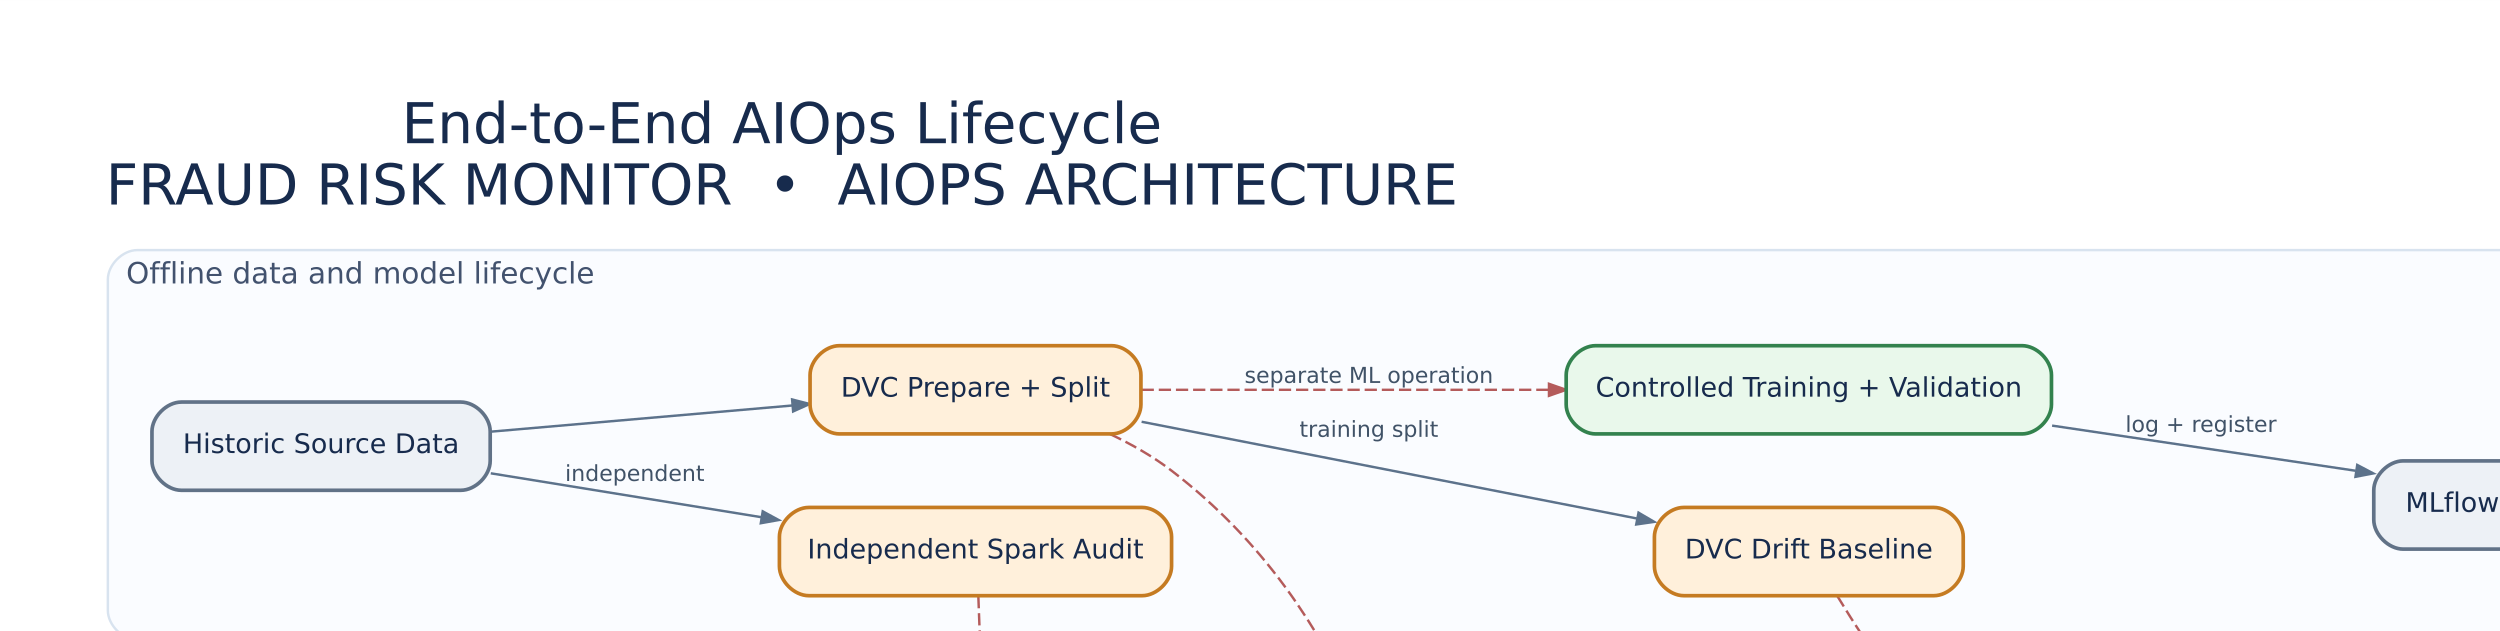
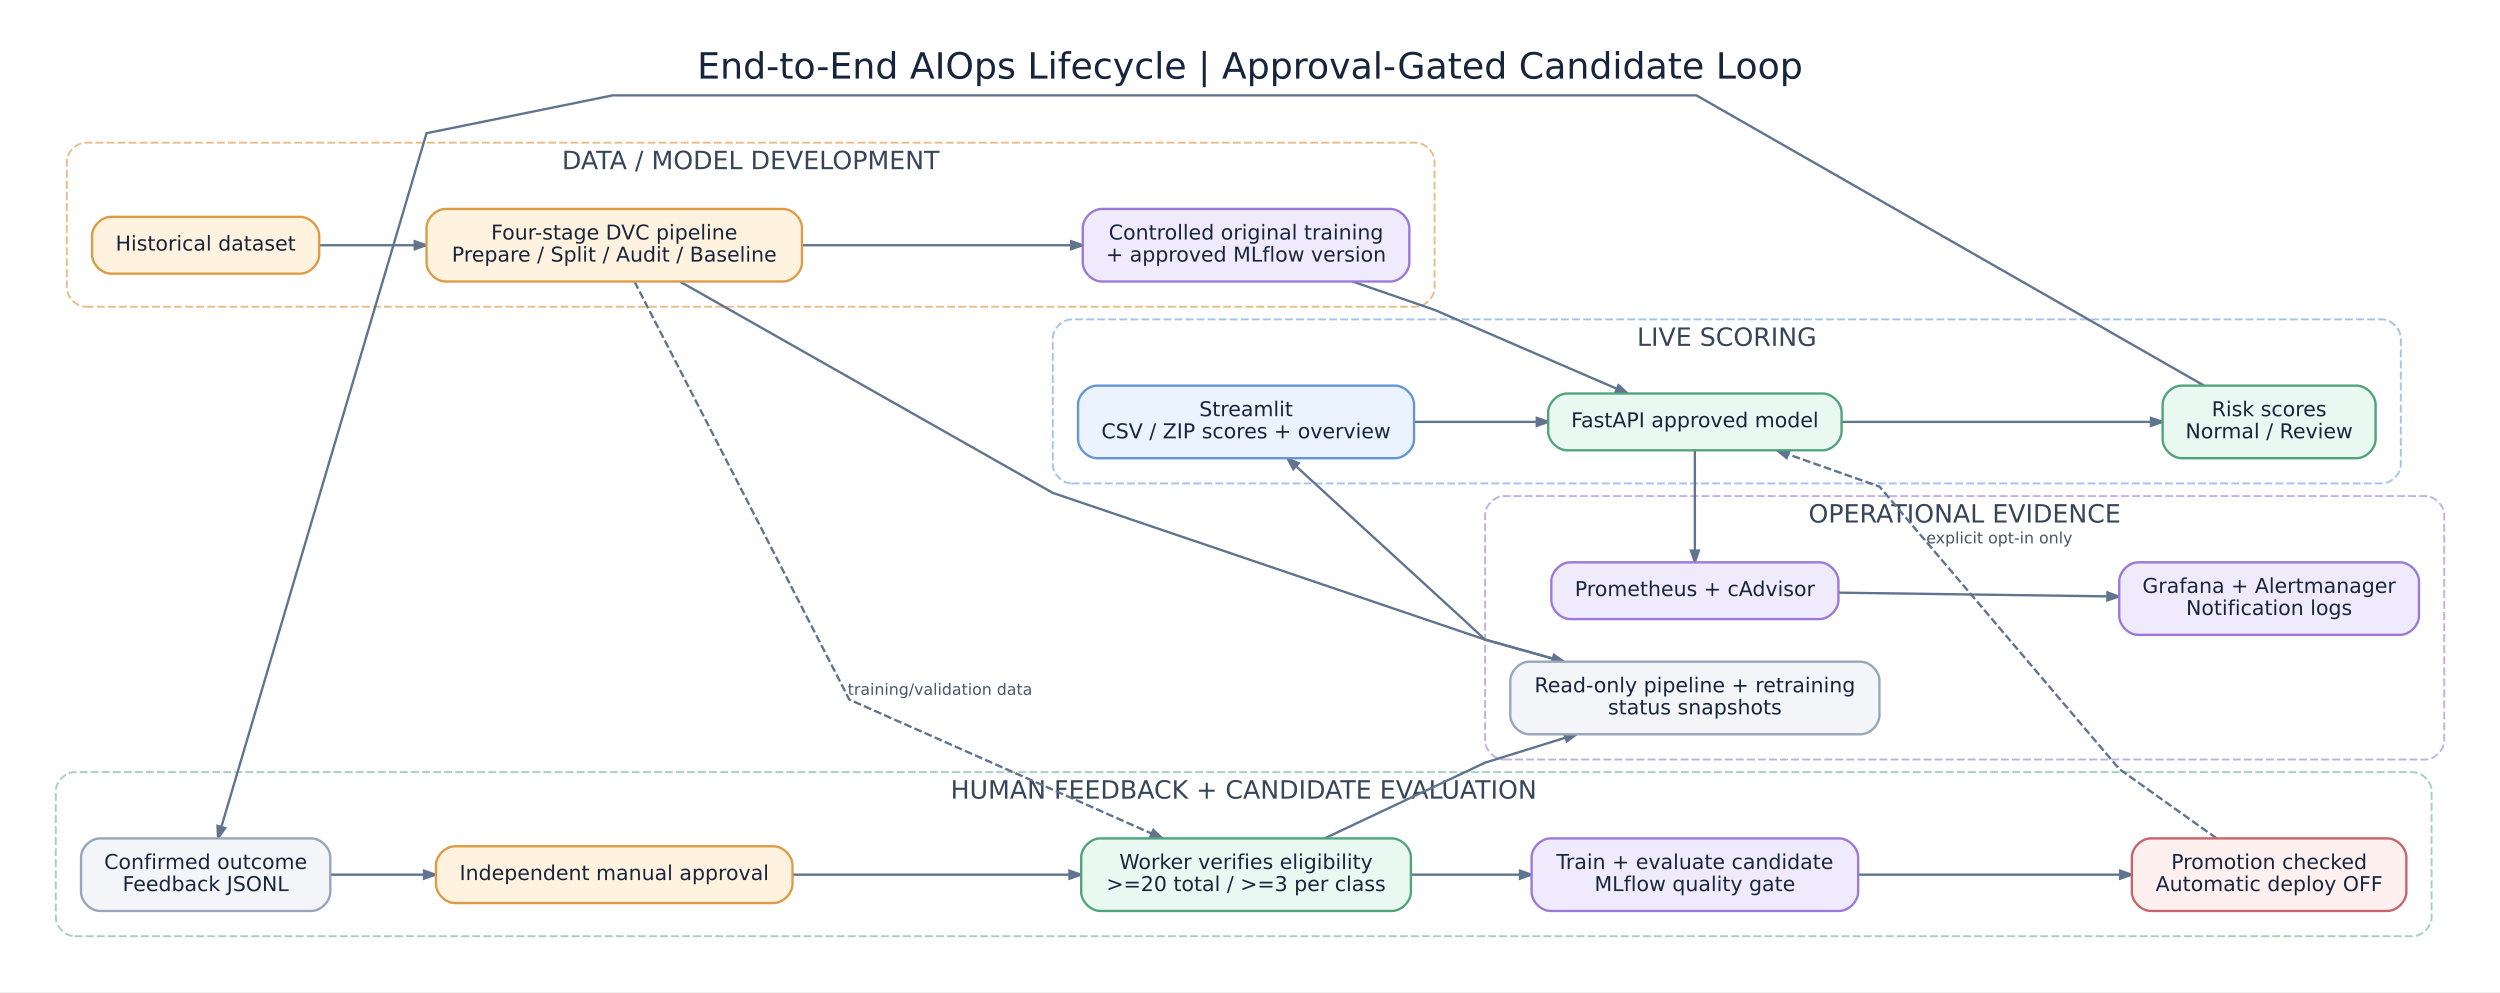
- <svg xmlns="http://www.w3.org/2000/svg" width="6375pt" height="1608pt" viewBox="0.00 0.00 2550.00 643.00">
-   <g id="graph0" class="graph" transform="scale(2.5 2.5) rotate(0) translate(36 607)">
-     <polygon fill="white" stroke="transparent" points="-36,36 -36,-607 2514,-607 2514,36 -36,36" />
-     <text text-anchor="middle" x="283" y="-548.6" font-family="DejaVu Sans" font-size="23.00" fill="#172b4d">End-to-End AIOps Lifecycle</text>
-     <text text-anchor="middle" x="283" y="-523.6" font-family="DejaVu Sans" font-size="23.00" fill="#172b4d">FRAUD RISK MONITOR  •  AIOPS ARCHITECTURE</text>
+ <svg xmlns="http://www.w3.org/2000/svg" width="1585pt" height="629pt" viewBox="0.00 0.00 1584.72 628.72">
+   <g id="graph0" class="graph" transform="scale(1 1) rotate(0) translate(27.36 601.36)">
+     <polygon fill="white" stroke="transparent" points="-27.36,27.36 -27.36,-601.36 1557.36,-601.36 1557.36,27.36 -27.36,27.36" />
+     <text text-anchor="middle" x="765" y="-551.6" font-family="DejaVu Sans" font-size="23.00" fill="#17243d">End-to-End AIOps Lifecycle | Approval-Gated Candidate Loop</text>
    <g id="clust1" class="cluster">
-       <path fill="#fafcff" stroke="#d8e3ef" d="M20,-346C20,-346 1113.5,-346 1113.5,-346 1119.5,-346 1125.5,-352 1125.5,-358 1125.5,-358 1125.5,-493 1125.5,-493 1125.5,-499 1119.5,-505 1113.5,-505 1113.5,-505 20,-505 20,-505 14,-505 8,-499 8,-493 8,-493 8,-358 8,-358 8,-352 14,-346 20,-346" />
-       <text text-anchor="middle" x="111" y="-491.4" font-family="DejaVu Sans" font-size="12.00" fill="#42526e">Offline data and model lifecycle</text>
+       <path fill="white" stroke="#e7bd87" stroke-width="1.2" stroke-dasharray="5,2" d="M27,-407C27,-407 870,-407 870,-407 876,-407 882,-413 882,-419 882,-419 882,-499 882,-499 882,-505 876,-511 870,-511 870,-511 27,-511 27,-511 21,-511 15,-505 15,-499 15,-499 15,-419 15,-419 15,-413 21,-407 27,-407" />
+       <text text-anchor="middle" x="448.5" y="-494.2" font-family="DejaVu Sans" font-size="16.00" fill="#364559">DATA / MODEL DEVELOPMENT</text>
    </g>
    <g id="clust2" class="cluster">
-       <path fill="#fafcff" stroke="#d8e3ef" d="M917,-175C917,-175 2458,-175 2458,-175 2464,-175 2470,-181 2470,-187 2470,-187 2470,-326 2470,-326 2470,-332 2464,-338 2458,-338 2458,-338 917,-338 917,-338 911,-338 905,-332 905,-326 905,-326 905,-187 905,-187 905,-181 911,-175 917,-175" />
-       <text text-anchor="middle" x="1013.5" y="-324.4" font-family="DejaVu Sans" font-size="12.00" fill="#42526e">Online scoring and human review</text>
+       <path fill="white" stroke="#a2c4ee" stroke-width="1.2" stroke-dasharray="5,2" d="M652,-295C652,-295 1482.5,-295 1482.5,-295 1488.5,-295 1494.5,-301 1494.5,-307 1494.5,-307 1494.5,-387 1494.5,-387 1494.5,-393 1488.5,-399 1482.5,-399 1482.5,-399 652,-399 652,-399 646,-399 640,-393 640,-387 640,-387 640,-307 640,-307 640,-301 646,-295 652,-295" />
+       <text text-anchor="middle" x="1067.25" y="-382.2" font-family="DejaVu Sans" font-size="16.00" fill="#364559">LIVE SCORING</text>
    </g>
    <g id="clust3" class="cluster">
-       <path fill="#fafcff" stroke="#d8e3ef" d="M1573,-8C1573,-8 2096,-8 2096,-8 2102,-8 2108,-14 2108,-20 2108,-20 2108,-155 2108,-155 2108,-161 2102,-167 2096,-167 2096,-167 1573,-167 1573,-167 1567,-167 1561,-161 1561,-155 1561,-155 1561,-20 1561,-20 1561,-14 1567,-8 1573,-8" />
-       <text text-anchor="middle" x="1639" y="-153.4" font-family="DejaVu Sans" font-size="12.00" fill="#42526e">Operational monitoring</text>
+       <path fill="white" stroke="#a3d0ba" stroke-width="1.2" stroke-dasharray="5,2" d="M20,-8C20,-8 1502,-8 1502,-8 1508,-8 1514,-14 1514,-20 1514,-20 1514,-100 1514,-100 1514,-106 1508,-112 1502,-112 1502,-112 20,-112 20,-112 14,-112 8,-106 8,-100 8,-100 8,-20 8,-20 8,-14 14,-8 20,-8" />
+       <text text-anchor="middle" x="761" y="-95.2" font-family="DejaVu Sans" font-size="16.00" fill="#364559">HUMAN FEEDBACK + CANDIDATE EVALUATION</text>
+     </g>
+     <g id="clust4" class="cluster">
+       <path fill="white" stroke="#c1afe6" stroke-width="1.2" stroke-dasharray="5,2" d="M926,-120C926,-120 1510,-120 1510,-120 1516,-120 1522,-126 1522,-132 1522,-132 1522,-275 1522,-275 1522,-281 1516,-287 1510,-287 1510,-287 926,-287 926,-287 920,-287 914,-281 914,-275 914,-275 914,-132 914,-132 914,-126 920,-120 926,-120" />
+       <text text-anchor="middle" x="1218" y="-270.2" font-family="DejaVu Sans" font-size="16.00" fill="#364559">OPERATIONAL EVIDENCE</text>
    </g>
    <g id="edge1" class="edge">
-       <path fill="none" stroke="#5c728b" d="M164.24,-430.92C201.92,-434.19 248.75,-438.26 287.27,-441.6" />
-       <polygon fill="#5c728b" stroke="#5c728b" points="287.18,-444.05 294.36,-442.22 287.6,-439.17 287.18,-444.05" />
+       <path fill="none" stroke="#60738f" stroke-width="1.5" d="M175.25,-446C193.98,-446 214.76,-446 235.44,-446" />
+       <polygon fill="#60738f" stroke="#60738f" stroke-width="1.5" points="235.54,-448.52 242.74,-446 235.54,-443.48 235.54,-448.52" />
    </g>
    <g id="edge2" class="edge">
-       <path fill="none" stroke="#5c728b" d="M164.24,-413.93C197.89,-408.47 238.82,-401.83 274.62,-396.02" />
-       <polygon fill="#5c728b" stroke="#5c728b" points="275.19,-398.41 281.71,-394.87 274.41,-393.57 275.19,-398.41" />
-       <text text-anchor="middle" x="223" y="-410.8" font-family="DejaVu Sans" font-size="9.00" fill="#405267">independent</text>
+       <path fill="none" stroke="#60738f" stroke-width="1.5" d="M481.21,-446C535.13,-446 598.58,-446 651.47,-446" />
+       <polygon fill="#60738f" stroke="#60738f" stroke-width="1.5" points="651.66,-448.52 658.86,-446 651.66,-443.48 651.66,-448.52" />
+     </g>
+     <g id="edge11" class="edge">
+       <path fill="none" stroke="#60738f" stroke-width="1.5" stroke-dasharray="5,2" d="M374.86,-422.92C409.98,-354.58 511,-158 511,-158 511,-158 628.19,-106.07 702.26,-73.25" />
+       <polygon fill="#60738f" stroke="#60738f" stroke-width="1.5" points="703.73,-75.36 709.29,-70.13 701.69,-70.75 703.73,-75.36" />
+       <text text-anchor="middle" x="568.5" y="-161" font-family="DejaVu Sans" font-size="10.00" fill="#475569">training/validation data</text>
+     </g>
+     <g id="edge15" class="edge">
+       <path fill="none" stroke="#60738f" stroke-width="1.5" d="M403.87,-422.83C480.92,-379.16 640,-289 640,-289 640,-289 914,-196 914,-196 914,-196 933.1,-190.65 956.77,-184.01" />
+       <polygon fill="#60738f" stroke="#60738f" stroke-width="1.5" points="957.65,-186.38 963.9,-182.01 956.29,-181.53 957.65,-186.38" />
    </g>
    <g id="edge3" class="edge">
-       <path fill="none" stroke="#5c728b" d="M429.78,-434.96C488.2,-423.55 572.72,-407.05 631.84,-395.5" />
-       <polygon fill="#5c728b" stroke="#5c728b" points="632.52,-397.87 638.92,-394.12 631.58,-393.06 632.52,-397.87" />
-       <text text-anchor="middle" x="522.5" y="-428.8" font-family="DejaVu Sans" font-size="9.00" fill="#405267">training split</text>
+       <path fill="none" stroke="#60738f" stroke-width="1.5" d="M830.02,-422.98C857.04,-413.64 882,-405 882,-405 882,-405 949.14,-375.93 997.5,-355" />
+       <polygon fill="#60738f" stroke="#60738f" stroke-width="1.5" points="998.59,-357.27 1004.19,-352.1 996.58,-352.65 998.59,-357.27" />
    </g>
    <g id="edge4" class="edge">
-       <path fill="none" stroke="#b45b5b" stroke-dasharray="5,2" d="M429.78,-448C477.1,-448 541.54,-448 595.74,-448" />
-       <polygon fill="#b45b5b" stroke="#b45b5b" points="595.98,-450.45 602.98,-448 595.98,-445.55 595.98,-450.45" />
-       <text text-anchor="middle" x="522.5" y="-450.8" font-family="DejaVu Sans" font-size="9.00" fill="#405267">separate ML operation</text>
+       <path fill="none" stroke="#60738f" stroke-width="1.5" d="M869.09,-334C894.48,-334 921.52,-334 946.61,-334" />
+       <polygon fill="#60738f" stroke="#60738f" stroke-width="1.5" points="946.79,-336.52 953.99,-334 946.79,-331.48 946.79,-336.52" />
    </g>
-     <g id="edge15" class="edge">
-       <path fill="none" stroke="#b45b5b" stroke-dasharray="5,2" d="M416.92,-429.93C425.75,-425.75 434.46,-420.79 442,-415 591.54,-300.16 512.45,-79 701,-79 701,-79 701,-79 1348.5,-79 1423.59,-79 1507.92,-69.54 1571.58,-60.45" />
-       <polygon fill="#b45b5b" stroke="#b45b5b" points="1572.27,-62.83 1578.85,-59.4 1571.57,-57.98 1572.27,-62.83" />
-       <text text-anchor="middle" x="1020" y="-81.8" font-family="DejaVu Sans" font-size="9.00" fill="#405267">stage information</text>
+     <g id="edge5" class="edge">
+       <path fill="none" stroke="#60738f" stroke-width="1.5" d="M1140.28,-334C1200.93,-334 1279.22,-334 1335.82,-334" />
+       <polygon fill="#60738f" stroke="#60738f" stroke-width="1.5" points="1336.11,-336.52 1343.31,-334 1336.11,-331.48 1336.11,-336.52" />
+     </g>
+     <g id="edge13" class="edge">
+       <path fill="none" stroke="#60738f" stroke-width="1.5" d="M1047,-315.75C1047,-306.97 1047,-298.33 1047,-298.33 1047,-298.33 1047,-262.67 1047,-262.67 1047,-262.67 1047,-258.4 1047,-252.81" />
+       <polygon fill="#60738f" stroke="#60738f" stroke-width="1.5" points="1049.52,-252.45 1047,-245.25 1044.48,-252.45 1049.52,-252.45" />
+     </g>
+     <g id="edge6" class="edge">
+       <path fill="none" stroke="#60738f" stroke-width="1.5" d="M1369.53,-357.14C1275.07,-411.16 1048,-541 1048,-541 361,-541 361,-541 361,-541 361,-541 243,-517 243,-517 243,-517 143.76,-181.44 112.99,-77.39" />
+       <polygon fill="#60738f" stroke="#60738f" stroke-width="1.5" points="115.35,-76.5 110.89,-70.31 110.52,-77.93 115.35,-76.5" />
+     </g>
+     <g id="edge7" class="edge">
+       <path fill="none" stroke="#60738f" stroke-width="1.5" d="M182.16,-47C200.83,-47 221.19,-47 241.27,-47" />
+       <polygon fill="#60738f" stroke="#60738f" stroke-width="1.5" points="241.45,-49.52 248.65,-47 241.45,-44.48 241.45,-49.52" />
+     </g>
+     <g id="edge8" class="edge">
+       <path fill="none" stroke="#60738f" stroke-width="1.5" d="M475.06,-47C529.92,-47 595.77,-47 650.48,-47" />
+       <polygon fill="#60738f" stroke="#60738f" stroke-width="1.5" points="650.58,-49.52 657.78,-47 650.58,-44.48 650.58,-49.52" />
+     </g>
+     <g id="edge9" class="edge">
+       <path fill="none" stroke="#60738f" stroke-width="1.5" d="M867.09,-47C889.54,-47 913.36,-47 936.05,-47" />
+       <polygon fill="#60738f" stroke="#60738f" stroke-width="1.5" points="936.17,-49.52 943.37,-47 936.17,-44.48 936.17,-49.52" />
    </g>
    <g id="edge16" class="edge">
-       <path fill="none" stroke="#b45b5b" stroke-dasharray="5,2" d="M363.16,-363.86C364.7,-308.42 377.33,-139.92 472,-56 549.75,12.92 597.1,-9 701,-9 701,-9 701,-9 1348.5,-9 1423.59,-9 1507.92,-18.46 1571.58,-27.55" />
-       <polygon fill="#b45b5b" stroke="#b45b5b" points="1571.57,-30.02 1578.85,-28.6 1572.27,-25.17 1571.57,-30.02" />
-       <text text-anchor="middle" x="1020" y="-11.8" font-family="DejaVu Sans" font-size="9.00" fill="#405267">recorded audit</text>
+       <path fill="none" stroke="#60738f" stroke-width="1.5" d="M812.36,-70.05C856.31,-90.78 914,-118 914,-118 914,-118 937.63,-125.34 964.9,-133.81" />
+       <polygon fill="#60738f" stroke="#60738f" stroke-width="1.5" points="964.27,-136.25 971.9,-135.98 965.77,-131.44 964.27,-136.25" />
+     </g>
+     <g id="edge10" class="edge">
+       <path fill="none" stroke="#60738f" stroke-width="1.5" d="M1150.77,-47C1202.87,-47 1265.67,-47 1316.42,-47" />
+       <polygon fill="#60738f" stroke="#60738f" stroke-width="1.5" points="1316.61,-49.52 1323.81,-47 1316.61,-44.48 1316.61,-49.52" />
+     </g>
+     <g id="edge12" class="edge">
+       <path fill="none" stroke="#60738f" stroke-width="1.5" stroke-dasharray="5,2" d="M1377.65,-70.06C1350.46,-89.44 1316,-114 1316,-114 1316,-114 1164,-293 1164,-293 1164,-293 1135.11,-303.21 1106.16,-313.44" />
+       <polygon fill="#60738f" stroke="#60738f" stroke-width="1.5" points="1105.17,-311.12 1099.22,-315.9 1106.85,-315.87 1105.17,-311.12" />
+       <text text-anchor="middle" x="1240" y="-257" font-family="DejaVu Sans" font-size="10.00" fill="#475569">explicit opt-in only</text>
+     </g>
+     <g id="edge14" class="edge">
+       <path fill="none" stroke="#60738f" stroke-width="1.5" d="M1138.41,-225.75C1190.02,-225.04 1254.85,-224.14 1308.24,-223.41" />
+       <polygon fill="#60738f" stroke="#60738f" stroke-width="1.5" points="1308.53,-225.92 1315.69,-223.3 1308.46,-220.88 1308.53,-225.92" />
    </g>
    <g id="edge17" class="edge">
-       <path fill="none" stroke="#b45b5b" stroke-dasharray="5,2" d="M713.62,-363.86C739.83,-321.03 812.21,-213.76 905,-168 1163.05,-40.74 1313.62,-267.46 1549,-102 1559.08,-94.91 1551.63,-85 1561,-77 1566.25,-72.51 1572.1,-68.64 1578.28,-65.29" />
-       <polygon fill="#b45b5b" stroke="#b45b5b" points="1579.42,-67.46 1584.56,-62.11 1577.21,-63.09 1579.42,-67.46" />
-       <text text-anchor="middle" x="1193" y="-151.8" font-family="DejaVu Sans" font-size="9.00" fill="#405267">DVC stage status</text>
-     </g>
-     <g id="edge5" class="edge">
-       <path fill="none" stroke="#5c728b" d="M801.25,-433.39C840.74,-427.51 886.06,-420.77 925.1,-414.97" />
-       <polygon fill="#5c728b" stroke="#5c728b" points="925.75,-417.35 932.31,-413.89 925.03,-412.5 925.75,-417.35" />
-       <text text-anchor="middle" x="862" y="-430.8" font-family="DejaVu Sans" font-size="9.00" fill="#405267">log + register</text>
-     </g>
-     <g id="edge6" class="edge">
-       <path fill="none" stroke="#5c728b" d="M1056.72,-382.8C1077.1,-372.18 1102.99,-358.29 1125.5,-345 1190.94,-306.35 1203.46,-290.47 1269,-252 1280.3,-245.37 1292.76,-238.56 1304.32,-232.45" />
-       <polygon fill="#5c728b" stroke="#5c728b" points="1305.58,-234.55 1310.64,-229.13 1303.31,-230.21 1305.58,-234.55" />
-       <text text-anchor="middle" x="1193" y="-331.8" font-family="DejaVu Sans" font-size="9.00" fill="#405267">approved model</text>
-     </g>
-     <g id="edge7" class="edge">
-       <path fill="none" stroke="#5c728b" d="M1117.34,-248.31C1163.25,-240.84 1217.67,-231.98 1261.95,-224.77" />
-       <polygon fill="#5c728b" stroke="#5c728b" points="1262.46,-227.17 1268.97,-223.62 1261.67,-222.33 1262.46,-227.17" />
-       <text text-anchor="middle" x="1193" y="-244.8" font-family="DejaVu Sans" font-size="9.00" fill="#405267">CSV / JSON requests</text>
-     </g>
-     <g id="edge8" class="edge">
-       <path fill="none" stroke="#5c728b" d="M1426.28,-225.69C1472,-234.32 1530.11,-245.3 1578.28,-254.39" />
-       <polygon fill="#5c728b" stroke="#5c728b" points="1577.97,-256.83 1585.31,-255.72 1578.88,-252.02 1577.97,-256.83" />
-       <text text-anchor="middle" x="1502.5" y="-250.8" font-family="DejaVu Sans" font-size="9.00" fill="#405267">thresholded outputs</text>
-     </g>
-     <g id="edge12" class="edge">
-       <path fill="none" stroke="#5c728b" d="M1426.07,-196.31C1463.65,-188.32 1509.16,-177.32 1549,-164 1576.2,-154.9 1605.64,-142.03 1628.84,-131.13" />
-       <polygon fill="#5c728b" stroke="#5c728b" points="1629.93,-133.33 1635.21,-128.12 1627.84,-128.9 1629.93,-133.33" />
-       <text text-anchor="middle" x="1502.5" y="-191.8" font-family="DejaVu Sans" font-size="9.00" fill="#405267">metrics</text>
-     </g>
-     <g id="edge9" class="edge">
-       <path fill="none" stroke="#5c728b" d="M1585.36,-270.94C1466.38,-269.48 1252,-266.84 1124.47,-265.27" />
-       <polygon fill="#5c728b" stroke="#5c728b" points="1124.36,-262.82 1117.33,-265.18 1124.3,-267.72 1124.36,-262.82" />
-       <text text-anchor="middle" x="1347.5" y="-270.8" font-family="DejaVu Sans" font-size="9.00" fill="#405267">view / download</text>
-     </g>
-     <g id="edge10" class="edge">
-       <path fill="none" stroke="#5c728b" d="M1759.56,-272C1806.51,-272 1864.68,-272 1912.71,-272" />
-       <polygon fill="#5c728b" stroke="#5c728b" points="1912.72,-274.45 1919.72,-272 1912.72,-269.55 1912.72,-274.45" />
-       <text text-anchor="middle" x="1843" y="-274.8" font-family="DejaVu Sans" font-size="9.00" fill="#405267">flagged transactions</text>
-     </g>
-     <g id="edge11" class="edge">
-       <path fill="none" stroke="#5c728b" d="M2094.14,-272C2131.9,-272 2176.86,-272 2217.8,-272" />
-       <polygon fill="#5c728b" stroke="#5c728b" points="2217.87,-274.45 2224.87,-272 2217.87,-269.55 2217.87,-274.45" />
-       <text text-anchor="middle" x="2159.5" y="-274.8" font-family="DejaVu Sans" font-size="9.00" fill="#405267">confirmed label</text>
-     </g>
-     <g id="edge13" class="edge">
-       <path fill="none" stroke="#5c728b" d="M1749.78,-94.86C1804.19,-84.06 1876.99,-69.61 1931.08,-58.87" />
-       <polygon fill="#5c728b" stroke="#5c728b" points="1931.86,-61.21 1938.25,-57.45 1930.91,-56.41 1931.86,-61.21" />
-       <text text-anchor="middle" x="1843" y="-87.8" font-family="DejaVu Sans" font-size="9.00" fill="#405267">dashboards</text>
-     </g>
-     <g id="edge14" class="edge">
-       <path fill="none" stroke="#5c728b" d="M1749.78,-110C1799.5,-110 1864.58,-110 1916.7,-110" />
-       <polygon fill="#5c728b" stroke="#5c728b" points="1916.97,-112.45 1923.97,-110 1916.97,-107.55 1916.97,-112.45" />
-       <text text-anchor="middle" x="1843" y="-112.8" font-family="DejaVu Sans" font-size="9.00" fill="#405267">alerts</text>
+       <path fill="none" stroke="#60738f" stroke-width="1.5" d="M963.9,-182.01C937.06,-189.54 914,-196 914,-196 914,-196 900,-209 900,-209 900,-209 834.89,-268.62 794.61,-305.51" />
+       <polygon fill="#60738f" stroke="#60738f" stroke-width="1.5" points="792.46,-304.06 788.85,-310.78 795.87,-307.78 792.46,-304.06" />
    </g>
    <g id="node1" class="node">
-       <path fill="#edf1f6" stroke="#617287" stroke-width="1.5" d="M152,-443C152,-443 38,-443 38,-443 32,-443 26,-437 26,-431 26,-431 26,-419 26,-419 26,-413 32,-407 38,-407 38,-407 152,-407 152,-407 158,-407 164,-413 164,-419 164,-419 164,-431 164,-431 164,-437 158,-443 152,-443" />
-       <text text-anchor="middle" x="95" y="-422.2" font-family="DejaVu Sans" font-size="11.00" fill="#172b4d">Historic Source Data</text>
+       <path fill="#fff2de" stroke="#dc9b46" stroke-width="1.5" d="M163,-464C163,-464 43,-464 43,-464 37,-464 31,-458 31,-452 31,-452 31,-440 31,-440 31,-434 37,-428 43,-428 43,-428 163,-428 163,-428 169,-428 175,-434 175,-440 175,-440 175,-452 175,-452 175,-458 169,-464 163,-464" />
+       <text text-anchor="middle" x="103" y="-442.6" font-family="DejaVu Sans" font-size="13.00" fill="#18263d">Historical dataset</text>
    </g>
    <g id="node2" class="node">
-       <path fill="#fff0db" stroke="#c57b22" stroke-width="1.5" d="M417.5,-466C417.5,-466 306.5,-466 306.5,-466 300.5,-466 294.5,-460 294.5,-454 294.5,-454 294.5,-442 294.5,-442 294.5,-436 300.5,-430 306.5,-430 306.5,-430 417.5,-430 417.5,-430 423.5,-430 429.5,-436 429.5,-442 429.5,-442 429.5,-454 429.5,-454 429.5,-460 423.5,-466 417.5,-466" />
-       <text text-anchor="middle" x="362" y="-445.2" font-family="DejaVu Sans" font-size="11.00" fill="#172b4d">DVC Prepare + Split</text>
+       <path fill="#fff2de" stroke="#dc9b46" stroke-width="1.5" d="M469,-469C469,-469 255,-469 255,-469 249,-469 243,-463 243,-457 243,-457 243,-435 243,-435 243,-429 249,-423 255,-423 255,-423 469,-423 469,-423 475,-423 481,-429 481,-435 481,-435 481,-457 481,-457 481,-463 475,-469 469,-469" />
+       <text text-anchor="middle" x="362" y="-449.6" font-family="DejaVu Sans" font-size="13.00" fill="#18263d">Four-stage DVC pipeline</text>
+       <text text-anchor="middle" x="362" y="-435.6" font-family="DejaVu Sans" font-size="13.00" fill="#18263d">Prepare / Split / Audit / Baseline</text>
    </g>
    <g id="node3" class="node">
-       <path fill="#fff0db" stroke="#c57b22" stroke-width="1.5" d="M430,-400C430,-400 294,-400 294,-400 288,-400 282,-394 282,-388 282,-388 282,-376 282,-376 282,-370 288,-364 294,-364 294,-364 430,-364 430,-364 436,-364 442,-370 442,-376 442,-376 442,-388 442,-388 442,-394 436,-400 430,-400" />
-       <text text-anchor="middle" x="362" y="-379.2" font-family="DejaVu Sans" font-size="11.00" fill="#172b4d">Independent Spark Audit</text>
+       <path fill="#f0ebfc" stroke="#9b79d9" stroke-width="1.5" d="M854,-469C854,-469 671,-469 671,-469 665,-469 659,-463 659,-457 659,-457 659,-435 659,-435 659,-429 665,-423 671,-423 671,-423 854,-423 854,-423 860,-423 866,-429 866,-435 866,-435 866,-457 866,-457 866,-463 860,-469 854,-469" />
+       <text text-anchor="middle" x="762.5" y="-449.6" font-family="DejaVu Sans" font-size="13.00" fill="#18263d">Controlled original training</text>
+       <text text-anchor="middle" x="762.5" y="-435.6" font-family="DejaVu Sans" font-size="13.00" fill="#18263d">+ approved MLflow version</text>
    </g>
    <g id="node4" class="node">
-       <path fill="#fff0db" stroke="#c57b22" stroke-width="1.5" d="M753,-400C753,-400 651,-400 651,-400 645,-400 639,-394 639,-388 639,-388 639,-376 639,-376 639,-370 645,-364 651,-364 651,-364 753,-364 753,-364 759,-364 765,-370 765,-376 765,-376 765,-388 765,-388 765,-394 759,-400 753,-400" />
-       <text text-anchor="middle" x="702" y="-379.2" font-family="DejaVu Sans" font-size="11.00" fill="#172b4d">DVC Drift Baseline</text>
+       <path fill="#eaf3ff" stroke="#6495d6" stroke-width="1.5" d="M857,-357C857,-357 668,-357 668,-357 662,-357 656,-351 656,-345 656,-345 656,-323 656,-323 656,-317 662,-311 668,-311 668,-311 857,-311 857,-311 863,-311 869,-317 869,-323 869,-323 869,-345 869,-345 869,-351 863,-357 857,-357" />
+       <text text-anchor="middle" x="762.5" y="-337.6" font-family="DejaVu Sans" font-size="13.00" fill="#18263d">Streamlit</text>
+       <text text-anchor="middle" x="762.5" y="-323.6" font-family="DejaVu Sans" font-size="13.00" fill="#18263d">CSV / ZIP scores + overview</text>
    </g>
    <g id="node5" class="node">
-       <path fill="#e9f8eb" stroke="#33824e" stroke-width="1.5" d="M789,-466C789,-466 615,-466 615,-466 609,-466 603,-460 603,-454 603,-454 603,-442 603,-442 603,-436 609,-430 615,-430 615,-430 789,-430 789,-430 795,-430 801,-436 801,-442 801,-442 801,-454 801,-454 801,-460 795,-466 789,-466" />
-       <text text-anchor="middle" x="702" y="-445.2" font-family="DejaVu Sans" font-size="11.00" fill="#172b4d">Controlled Training + Validation</text>
+       <path fill="#e9f8f0" stroke="#50a47b" stroke-width="1.5" d="M1128,-352C1128,-352 966,-352 966,-352 960,-352 954,-346 954,-340 954,-340 954,-328 954,-328 954,-322 960,-316 966,-316 966,-316 1128,-316 1128,-316 1134,-316 1140,-322 1140,-328 1140,-328 1140,-340 1140,-340 1140,-346 1134,-352 1128,-352" />
+       <text text-anchor="middle" x="1047" y="-330.6" font-family="DejaVu Sans" font-size="13.00" fill="#18263d">FastAPI approved model</text>
    </g>
    <g id="node6" class="node">
-       <path fill="#edf1f6" stroke="#617287" stroke-width="1.5" d="M1095.5,-419C1095.5,-419 944.5,-419 944.5,-419 938.5,-419 932.5,-413 932.5,-407 932.5,-407 932.5,-395 932.5,-395 932.5,-389 938.5,-383 944.5,-383 944.5,-383 1095.5,-383 1095.5,-383 1101.5,-383 1107.5,-389 1107.5,-395 1107.5,-395 1107.5,-407 1107.5,-407 1107.5,-413 1101.5,-419 1095.5,-419" />
-       <text text-anchor="middle" x="1020" y="-398.2" font-family="DejaVu Sans" font-size="11.00" fill="#172b4d">MLflow Registry + Artifacts</text>
+       <path fill="#e9f8f0" stroke="#50a47b" stroke-width="1.5" d="M1466.5,-357C1466.5,-357 1355.5,-357 1355.5,-357 1349.5,-357 1343.5,-351 1343.5,-345 1343.5,-345 1343.5,-323 1343.5,-323 1343.5,-317 1349.5,-311 1355.5,-311 1355.5,-311 1466.5,-311 1466.5,-311 1472.5,-311 1478.5,-317 1478.5,-323 1478.5,-323 1478.5,-345 1478.5,-345 1478.5,-351 1472.5,-357 1466.5,-357" />
+       <text text-anchor="middle" x="1411" y="-337.6" font-family="DejaVu Sans" font-size="13.00" fill="#18263d">Risk scores</text>
+       <text text-anchor="middle" x="1411" y="-323.6" font-family="DejaVu Sans" font-size="13.00" fill="#18263d">Normal / Review</text>
    </g>
    <g id="node7" class="node">
-       <path fill="#e8f2ff" stroke="#2b6cb0" stroke-width="1.5" d="M1105,-282C1105,-282 935,-282 935,-282 929,-282 923,-276 923,-270 923,-270 923,-258 923,-258 923,-252 929,-246 935,-246 935,-246 1105,-246 1105,-246 1111,-246 1117,-252 1117,-258 1117,-258 1117,-270 1117,-270 1117,-276 1111,-282 1105,-282" />
-       <text text-anchor="middle" x="1020" y="-261.2" font-family="DejaVu Sans" font-size="11.00" fill="#172b4d">Streamlit Uploads / Downloads</text>
+       <path fill="#f3f5f9" stroke="#98a6bb" stroke-width="1.5" d="M170,-70C170,-70 36,-70 36,-70 30,-70 24,-64 24,-58 24,-58 24,-36 24,-36 24,-30 30,-24 36,-24 36,-24 170,-24 170,-24 176,-24 182,-30 182,-36 182,-36 182,-58 182,-58 182,-64 176,-70 170,-70" />
+       <text text-anchor="middle" x="103" y="-50.6" font-family="DejaVu Sans" font-size="13.00" fill="#18263d">Confirmed outcome</text>
+       <text text-anchor="middle" x="103" y="-36.6" font-family="DejaVu Sans" font-size="13.00" fill="#18263d">Feedback JSONL</text>
    </g>
    <g id="node8" class="node">
-       <path fill="#e9f8eb" stroke="#33824e" stroke-width="1.5" d="M1414,-229C1414,-229 1281,-229 1281,-229 1275,-229 1269,-223 1269,-217 1269,-217 1269,-205 1269,-205 1269,-199 1275,-193 1281,-193 1281,-193 1414,-193 1414,-193 1420,-193 1426,-199 1426,-205 1426,-205 1426,-217 1426,-217 1426,-223 1420,-229 1414,-229" />
-       <text text-anchor="middle" x="1347.5" y="-208.2" font-family="DejaVu Sans" font-size="11.00" fill="#172b4d">Deployed FastAPI Model</text>
+       <path fill="#fff2de" stroke="#dc9b46" stroke-width="1.5" d="M463,-65C463,-65 261,-65 261,-65 255,-65 249,-59 249,-53 249,-53 249,-41 249,-41 249,-35 255,-29 261,-29 261,-29 463,-29 463,-29 469,-29 475,-35 475,-41 475,-41 475,-53 475,-53 475,-59 469,-65 463,-65" />
+       <text text-anchor="middle" x="362" y="-43.6" font-family="DejaVu Sans" font-size="13.00" fill="#18263d">Independent manual approval</text>
    </g>
    <g id="node9" class="node">
-       <path fill="#e9f8eb" stroke="#33824e" stroke-width="1.5" d="M1747.5,-290C1747.5,-290 1597.5,-290 1597.5,-290 1591.5,-290 1585.5,-284 1585.5,-278 1585.5,-278 1585.5,-266 1585.5,-266 1585.5,-260 1591.5,-254 1597.5,-254 1597.5,-254 1747.5,-254 1747.5,-254 1753.5,-254 1759.5,-260 1759.5,-266 1759.5,-266 1759.5,-278 1759.5,-278 1759.5,-284 1753.5,-290 1747.5,-290" />
-       <text text-anchor="middle" x="1672.5" y="-269.2" font-family="DejaVu Sans" font-size="11.00" fill="#172b4d">Scores + Review Decisions</text>
+       <path fill="#e9f8f0" stroke="#50a47b" stroke-width="1.5" d="M855,-70C855,-70 670,-70 670,-70 664,-70 658,-64 658,-58 658,-58 658,-36 658,-36 658,-30 664,-24 670,-24 670,-24 855,-24 855,-24 861,-24 867,-30 867,-36 867,-36 867,-58 867,-58 867,-64 861,-70 855,-70" />
+       <text text-anchor="middle" x="762.5" y="-50.6" font-family="DejaVu Sans" font-size="13.00" fill="#18263d">Worker verifies eligibility</text>
+       <text text-anchor="middle" x="762.5" y="-36.6" font-family="DejaVu Sans" font-size="13.00" fill="#18263d">&gt;=20 total / &gt;=3 per class</text>
    </g>
    <g id="node10" class="node">
-       <path fill="#eef6fe" stroke="#51799f" stroke-width="1.5" d="M2082,-290C2082,-290 1932,-290 1932,-290 1926,-290 1920,-284 1920,-278 1920,-278 1920,-266 1920,-266 1920,-260 1926,-254 1932,-254 1932,-254 2082,-254 2082,-254 2088,-254 2094,-260 2094,-266 2094,-266 2094,-278 2094,-278 2094,-284 2088,-290 2082,-290" />
-       <text text-anchor="middle" x="2007" y="-269.2" font-family="DejaVu Sans" font-size="11.00" fill="#172b4d">Human Transaction Review</text>
+       <path fill="#f0ebfc" stroke="#9b79d9" stroke-width="1.5" d="M1138.5,-70C1138.5,-70 955.5,-70 955.5,-70 949.5,-70 943.5,-64 943.5,-58 943.5,-58 943.5,-36 943.5,-36 943.5,-30 949.5,-24 955.5,-24 955.5,-24 1138.5,-24 1138.5,-24 1144.5,-24 1150.5,-30 1150.5,-36 1150.5,-36 1150.5,-58 1150.5,-58 1150.5,-64 1144.5,-70 1138.5,-70" />
+       <text text-anchor="middle" x="1047" y="-50.6" font-family="DejaVu Sans" font-size="13.00" fill="#18263d">Train + evaluate candidate</text>
+       <text text-anchor="middle" x="1047" y="-36.6" font-family="DejaVu Sans" font-size="13.00" fill="#18263d">MLflow quality gate</text>
    </g>
    <g id="node11" class="node">
-       <path fill="#edf1f6" stroke="#617287" stroke-width="1.5" d="M2440,-290C2440,-290 2237,-290 2237,-290 2231,-290 2225,-284 2225,-278 2225,-278 2225,-266 2225,-266 2225,-260 2231,-254 2237,-254 2237,-254 2440,-254 2440,-254 2446,-254 2452,-260 2452,-266 2452,-266 2452,-278 2452,-278 2452,-284 2446,-290 2440,-290" />
-       <text text-anchor="middle" x="2338.5" y="-269.2" font-family="DejaVu Sans" font-size="11.00" fill="#172b4d">Confirmed Outcome Feedback JSONL</text>
+       <path fill="#fff0f0" stroke="#c7656c" stroke-width="1.5" d="M1486,-70C1486,-70 1336,-70 1336,-70 1330,-70 1324,-64 1324,-58 1324,-58 1324,-36 1324,-36 1324,-30 1330,-24 1336,-24 1336,-24 1486,-24 1486,-24 1492,-24 1498,-30 1498,-36 1498,-36 1498,-58 1498,-58 1498,-64 1492,-70 1486,-70" />
+       <text text-anchor="middle" x="1411" y="-50.6" font-family="DejaVu Sans" font-size="13.00" fill="#18263d">Promotion checked</text>
+       <text text-anchor="middle" x="1411" y="-36.6" font-family="DejaVu Sans" font-size="13.00" fill="#18263d">Automatic deploy OFF</text>
    </g>
    <g id="node12" class="node">
-       <path fill="#f1eafe" stroke="#7652a8" stroke-width="1.5" d="M1737.5,-128C1737.5,-128 1607.5,-128 1607.5,-128 1601.5,-128 1595.5,-122 1595.5,-116 1595.5,-116 1595.5,-104 1595.5,-104 1595.5,-98 1601.5,-92 1607.5,-92 1607.5,-92 1737.5,-92 1737.5,-92 1743.5,-92 1749.5,-98 1749.5,-104 1749.5,-104 1749.5,-116 1749.5,-116 1749.5,-122 1743.5,-128 1737.5,-128" />
-       <text text-anchor="middle" x="1672.5" y="-107.2" font-family="DejaVu Sans" font-size="11.00" fill="#172b4d">Prometheus + cAdvisor</text>
+       <path fill="#f0ebfc" stroke="#9b79d9" stroke-width="1.5" d="M1126,-245C1126,-245 968,-245 968,-245 962,-245 956,-239 956,-233 956,-233 956,-221 956,-221 956,-215 962,-209 968,-209 968,-209 1126,-209 1126,-209 1132,-209 1138,-215 1138,-221 1138,-221 1138,-233 1138,-233 1138,-239 1132,-245 1126,-245" />
+       <text text-anchor="middle" x="1047" y="-223.6" font-family="DejaVu Sans" font-size="13.00" fill="#18263d">Prometheus + cAdvisor</text>
    </g>
    <g id="node13" class="node">
-       <path fill="#f1eafe" stroke="#7652a8" stroke-width="1.5" d="M2063.5,-62C2063.5,-62 1950.5,-62 1950.5,-62 1944.5,-62 1938.5,-56 1938.5,-50 1938.5,-50 1938.5,-38 1938.5,-38 1938.5,-32 1944.5,-26 1950.5,-26 1950.5,-26 2063.5,-26 2063.5,-26 2069.5,-26 2075.5,-32 2075.5,-38 2075.5,-38 2075.5,-50 2075.5,-50 2075.5,-56 2069.5,-62 2063.5,-62" />
-       <text text-anchor="middle" x="2007" y="-41.2" font-family="DejaVu Sans" font-size="11.00" fill="#172b4d">Grafana Dashboards</text>
+       <path fill="#f0ebfc" stroke="#9b79d9" stroke-width="1.5" d="M1494,-245C1494,-245 1328,-245 1328,-245 1322,-245 1316,-239 1316,-233 1316,-233 1316,-211 1316,-211 1316,-205 1322,-199 1328,-199 1328,-199 1494,-199 1494,-199 1500,-199 1506,-205 1506,-211 1506,-211 1506,-233 1506,-233 1506,-239 1500,-245 1494,-245" />
+       <text text-anchor="middle" x="1411" y="-225.6" font-family="DejaVu Sans" font-size="13.00" fill="#18263d">Grafana + Alertmanager</text>
+       <text text-anchor="middle" x="1411" y="-211.6" font-family="DejaVu Sans" font-size="13.00" fill="#18263d">Notification logs</text>
    </g>
    <g id="node14" class="node">
-       <path fill="#ffe7e7" stroke="#b95151" stroke-width="1.5" d="M2078,-128C2078,-128 1936,-128 1936,-128 1930,-128 1924,-122 1924,-116 1924,-116 1924,-104 1924,-104 1924,-98 1930,-92 1936,-92 1936,-92 2078,-92 2078,-92 2084,-92 2090,-98 2090,-104 2090,-104 2090,-116 2090,-116 2090,-122 2084,-128 2078,-128" />
-       <text text-anchor="middle" x="2007" y="-107.2" font-family="DejaVu Sans" font-size="11.00" fill="#172b4d">Alertmanager + Webhook</text>
-     </g>
-     <g id="node15" class="node">
-       <path fill="#edf1f6" stroke="#617287" stroke-width="1.5" d="M1754,-62C1754,-62 1591,-62 1591,-62 1585,-62 1579,-56 1579,-50 1579,-50 1579,-38 1579,-38 1579,-32 1585,-26 1591,-26 1591,-26 1754,-26 1754,-26 1760,-26 1766,-32 1766,-38 1766,-38 1766,-50 1766,-50 1766,-56 1760,-62 1754,-62" />
-       <text text-anchor="middle" x="1672.5" y="-41.2" font-family="DejaVu Sans" font-size="11.00" fill="#172b4d">Saved DVC Pipeline Snapshot</text>
+       <path fill="#f3f5f9" stroke="#98a6bb" stroke-width="1.5" d="M1152,-182C1152,-182 942,-182 942,-182 936,-182 930,-176 930,-170 930,-170 930,-148 930,-148 930,-142 936,-136 942,-136 942,-136 1152,-136 1152,-136 1158,-136 1164,-142 1164,-148 1164,-148 1164,-170 1164,-170 1164,-176 1158,-182 1152,-182" />
+       <text text-anchor="middle" x="1047" y="-162.6" font-family="DejaVu Sans" font-size="13.00" fill="#18263d">Read-only pipeline + retraining</text>
+       <text text-anchor="middle" x="1047" y="-148.6" font-family="DejaVu Sans" font-size="13.00" fill="#18263d">status snapshots</text>
    </g>
  </g>
</svg>
